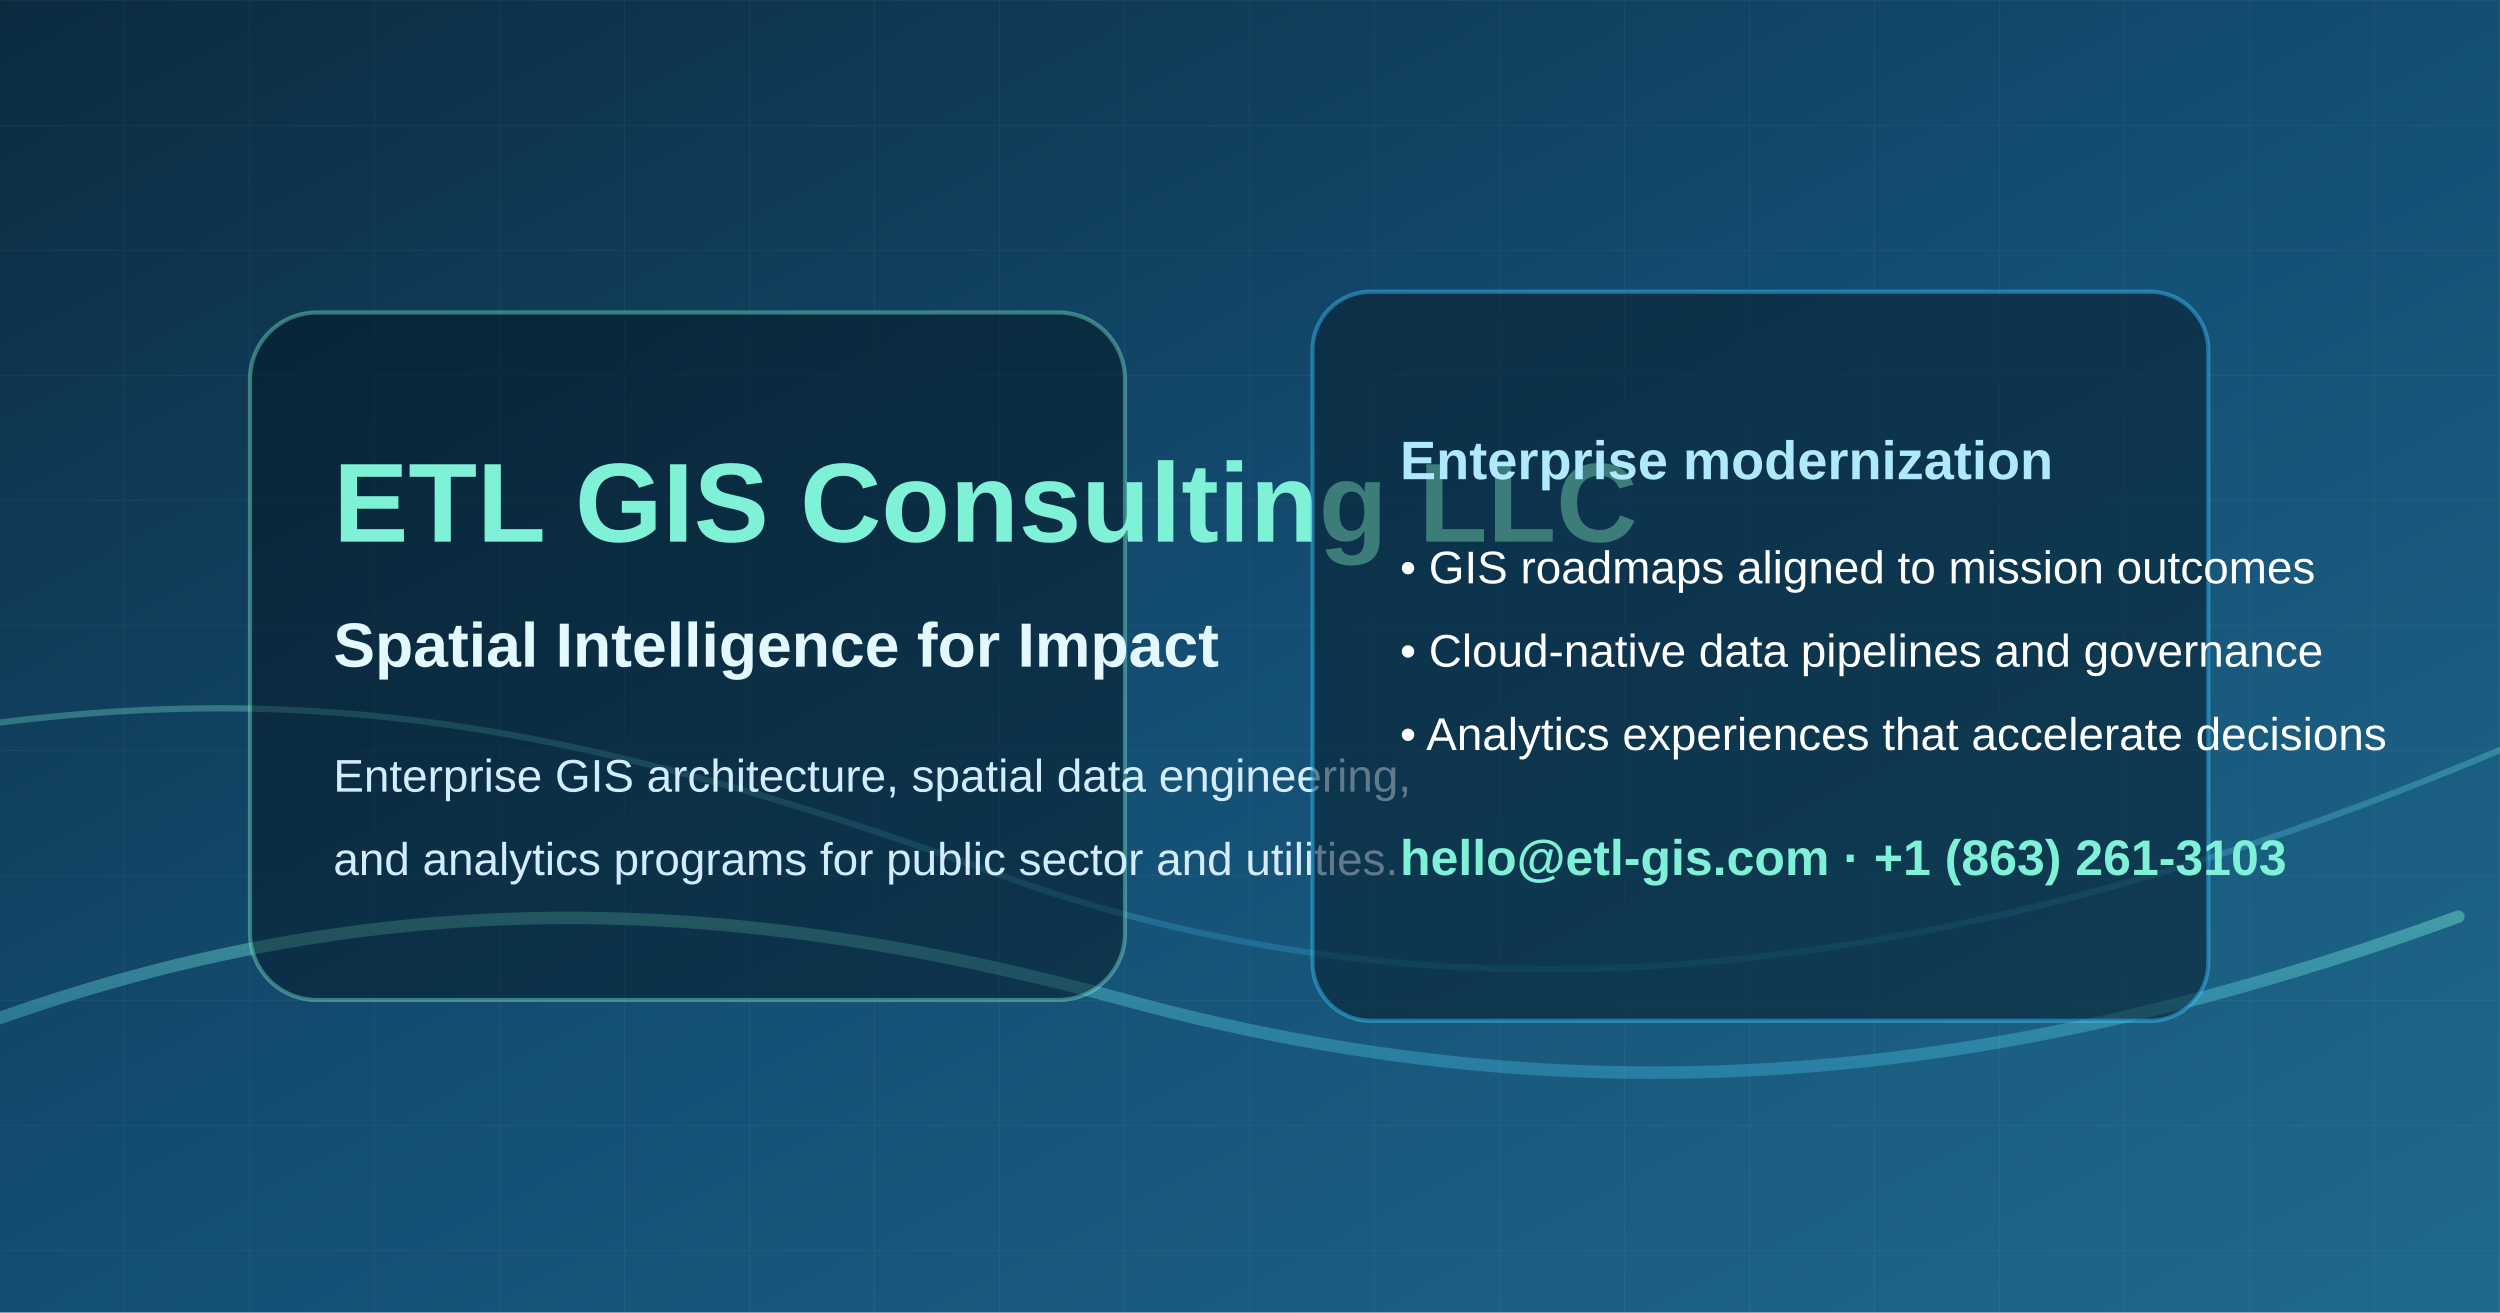
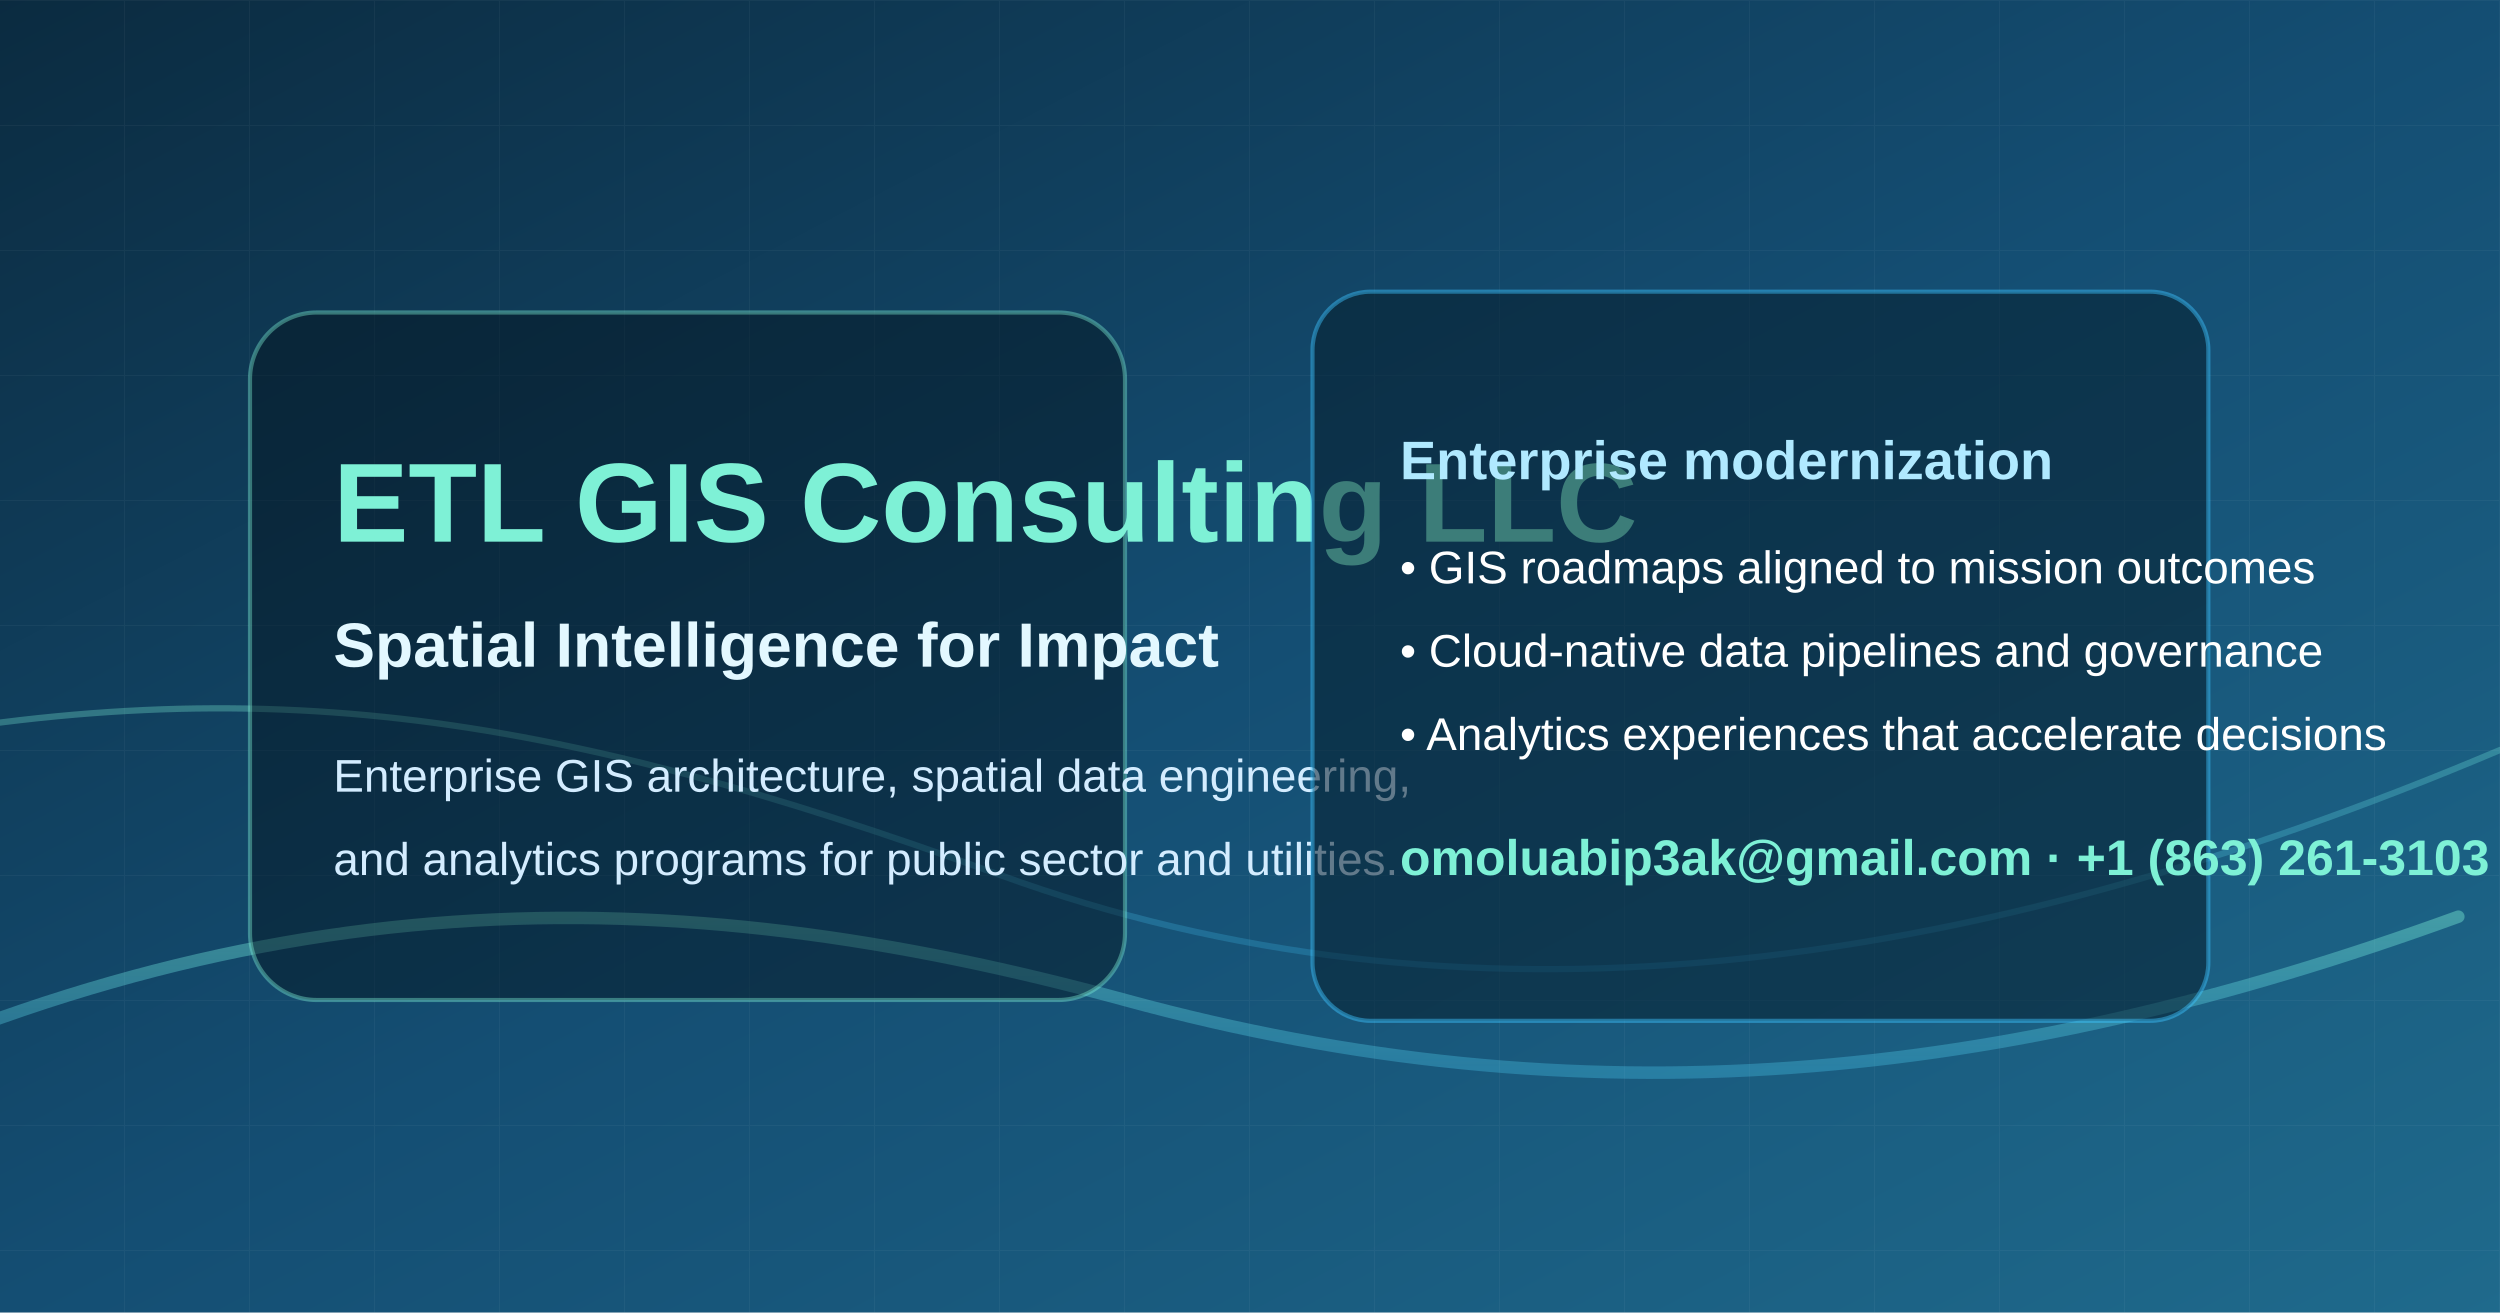
<svg xmlns="http://www.w3.org/2000/svg" width="1200" height="630" viewBox="0 0 1200 630" fill="none" role="img" aria-labelledby="title desc">
  <defs>
    <linearGradient id="bg" x1="0" y1="0" x2="1" y2="1">
      <stop offset="0%" stop-color="#0B2B40" />
      <stop offset="50%" stop-color="#144E73" />
      <stop offset="100%" stop-color="#1F6A8C" />
    </linearGradient>
    <linearGradient id="accent" x1="0" y1="0" x2="0" y2="1">
      <stop offset="0%" stop-color="#7EF1D6" stop-opacity="0.9" />
      <stop offset="100%" stop-color="#3CC3FF" stop-opacity="0.6" />
    </linearGradient>
    <pattern id="grid" width="60" height="60" patternUnits="userSpaceOnUse">
      <path d="M0 0H60V60" fill="none" stroke="rgba(255,255,255,0.04)" stroke-width="1" />
    </pattern>
  </defs>
  <rect width="1200" height="630" fill="url(#bg)" />
  <rect width="1200" height="630" fill="url(#grid)" />
  <path d="M-120 540C120 420 320 420 540 480C760 540 960 520 1180 440" stroke="url(#accent)" stroke-width="6" fill="none" stroke-linecap="round" opacity="0.45" />
  <path d="M-80 360C120 320 260 340 480 420C700 500 940 470 1200 360" stroke="url(#accent)" stroke-width="3" fill="none" stroke-linecap="round" opacity="0.35" />
  <g transform="translate(120,150)">
    <rect x="0" y="0" width="420" height="330" rx="32" fill="rgba(4, 17, 26, 0.45)" stroke="rgba(126, 241, 214, 0.4)" stroke-width="2" />
    <text x="40" y="110" fill="#7EF1D6" font-family="'Source Sans Pro', 'Helvetica Neue', Arial, sans-serif" font-size="54" font-weight="700">ETL GIS Consulting LLC</text>
    <text x="40" y="170" fill="#E3F8FF" font-family="'Source Sans Pro', 'Helvetica Neue', Arial, sans-serif" font-size="30" font-weight="600">Spatial Intelligence for Impact</text>
    <text x="40" y="230" fill="#D3ECFF" font-family="'Source Sans Pro', 'Helvetica Neue', Arial, sans-serif" font-size="22" font-weight="400">Enterprise GIS architecture, spatial data engineering,</text>
    <text x="40" y="270" fill="#D3ECFF" font-family="'Source Sans Pro', 'Helvetica Neue', Arial, sans-serif" font-size="22" font-weight="400">and analytics programs for public sector and utilities.</text>
  </g>
  <g transform="translate(630,140)">
    <rect x="0" y="0" width="430" height="350" rx="28" fill="rgba(6, 30, 45, 0.55)" stroke="rgba(60, 195, 255, 0.45)" stroke-width="2" />
    <text x="42" y="90" fill="#B0E9FF" font-family="'Source Sans Pro', 'Helvetica Neue', Arial, sans-serif" font-size="26" font-weight="600">Enterprise modernization</text>
    <text x="42" y="140" fill="#FFFFFF" font-family="'Source Sans Pro', 'Helvetica Neue', Arial, sans-serif" font-size="22">• GIS roadmaps aligned to mission outcomes</text>
    <text x="42" y="180" fill="#FFFFFF" font-family="'Source Sans Pro', 'Helvetica Neue', Arial, sans-serif" font-size="22">• Cloud-native data pipelines and governance</text>
    <text x="42" y="220" fill="#FFFFFF" font-family="'Source Sans Pro', 'Helvetica Neue', Arial, sans-serif" font-size="22">• Analytics experiences that accelerate decisions</text>
-     <text x="42" y="280" fill="#7EF1D6" font-family="'Source Sans Pro', 'Helvetica Neue', Arial, sans-serif" font-size="24" font-weight="600">hello@etl-gis.com · +1 (863) 261-3103</text>
+     <text x="42" y="280" fill="#7EF1D6" font-family="'Source Sans Pro', 'Helvetica Neue', Arial, sans-serif" font-size="24" font-weight="600">omoluabip3ak@gmail.com · +1 (863) 261-3103</text>
  </g>
</svg>
